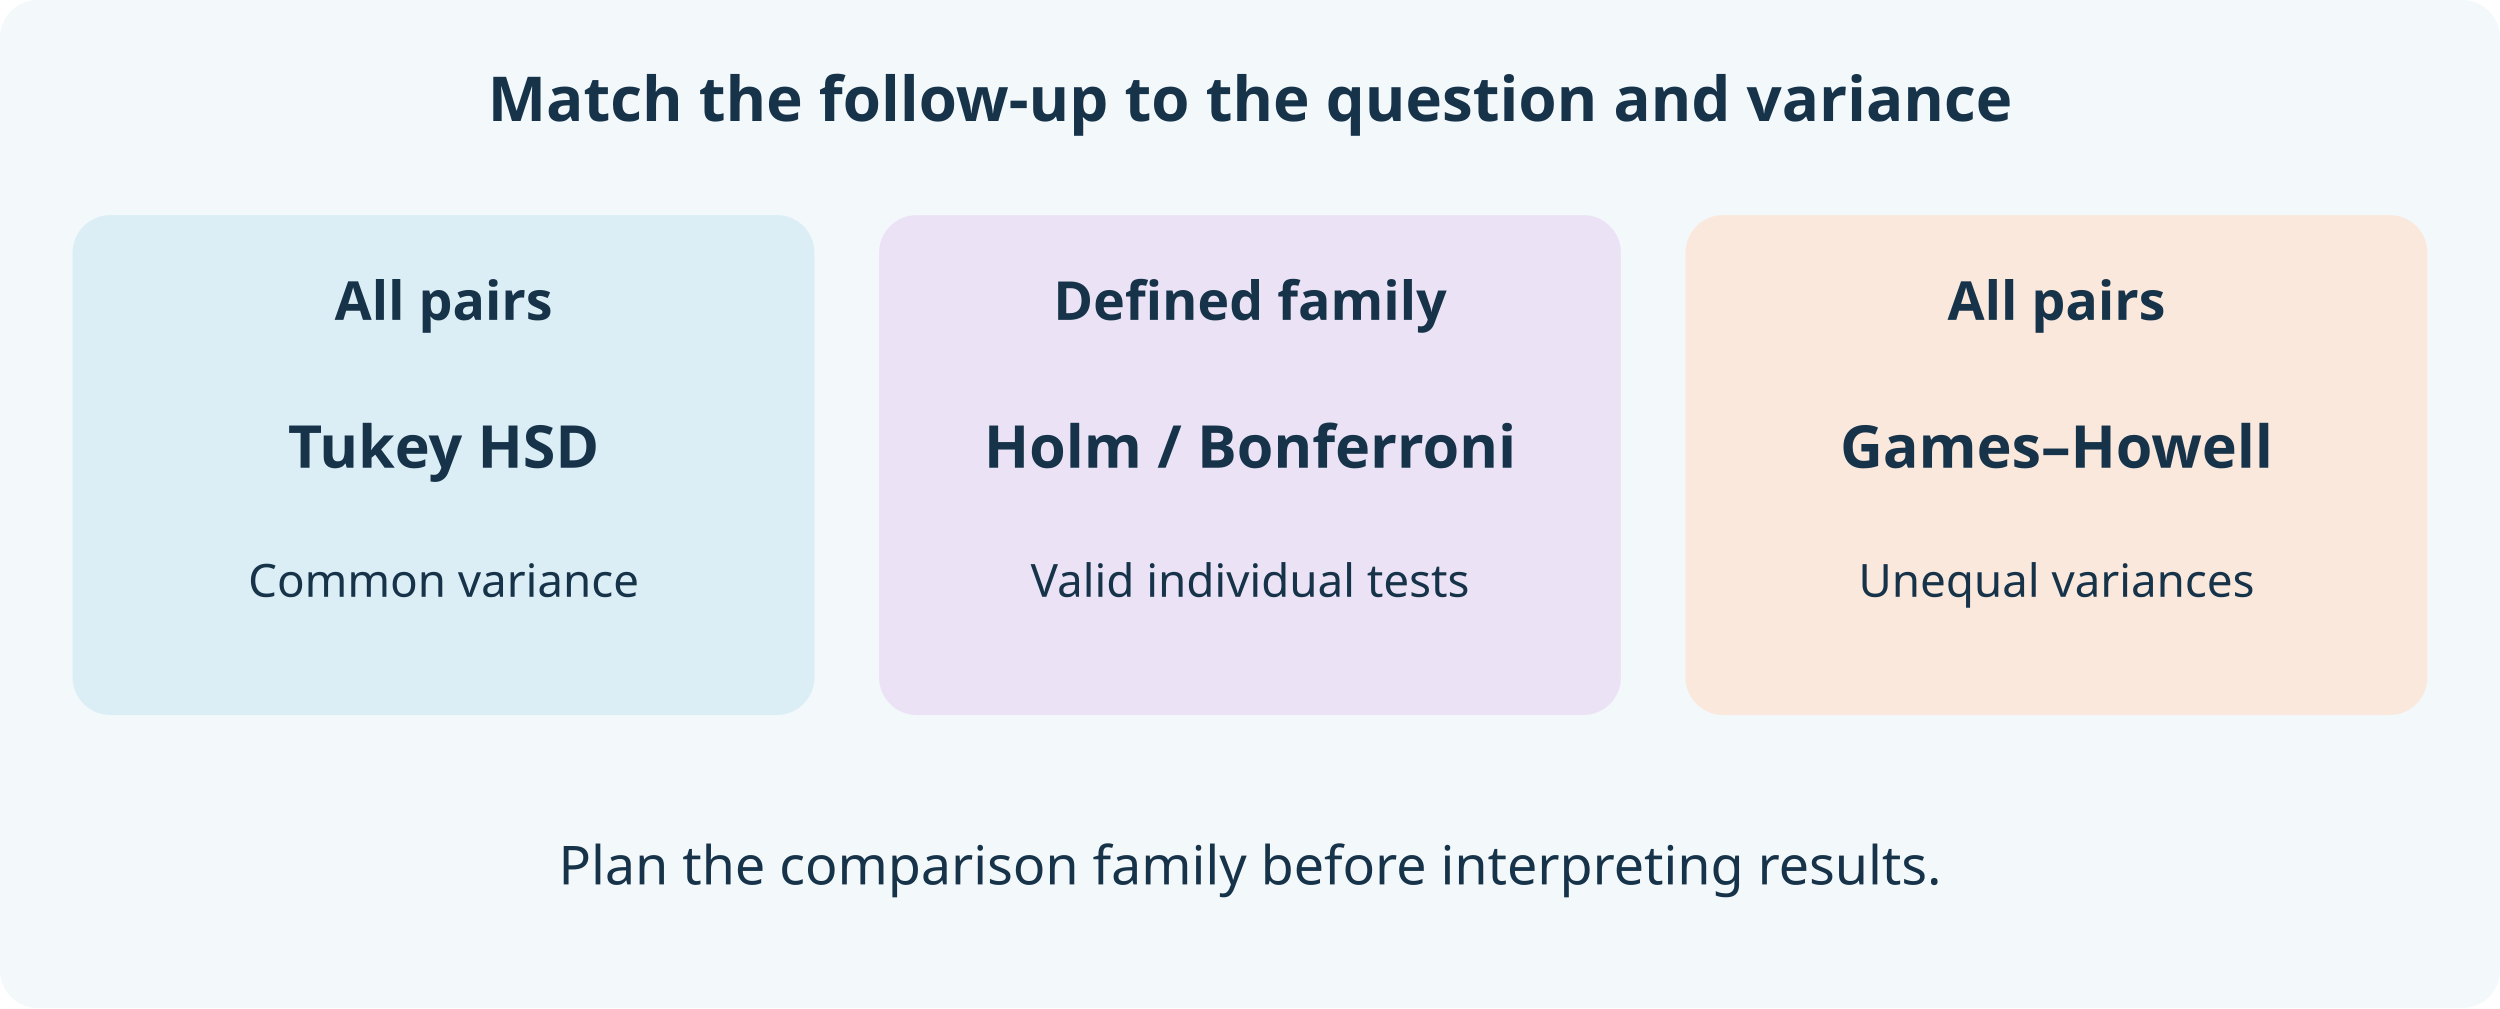
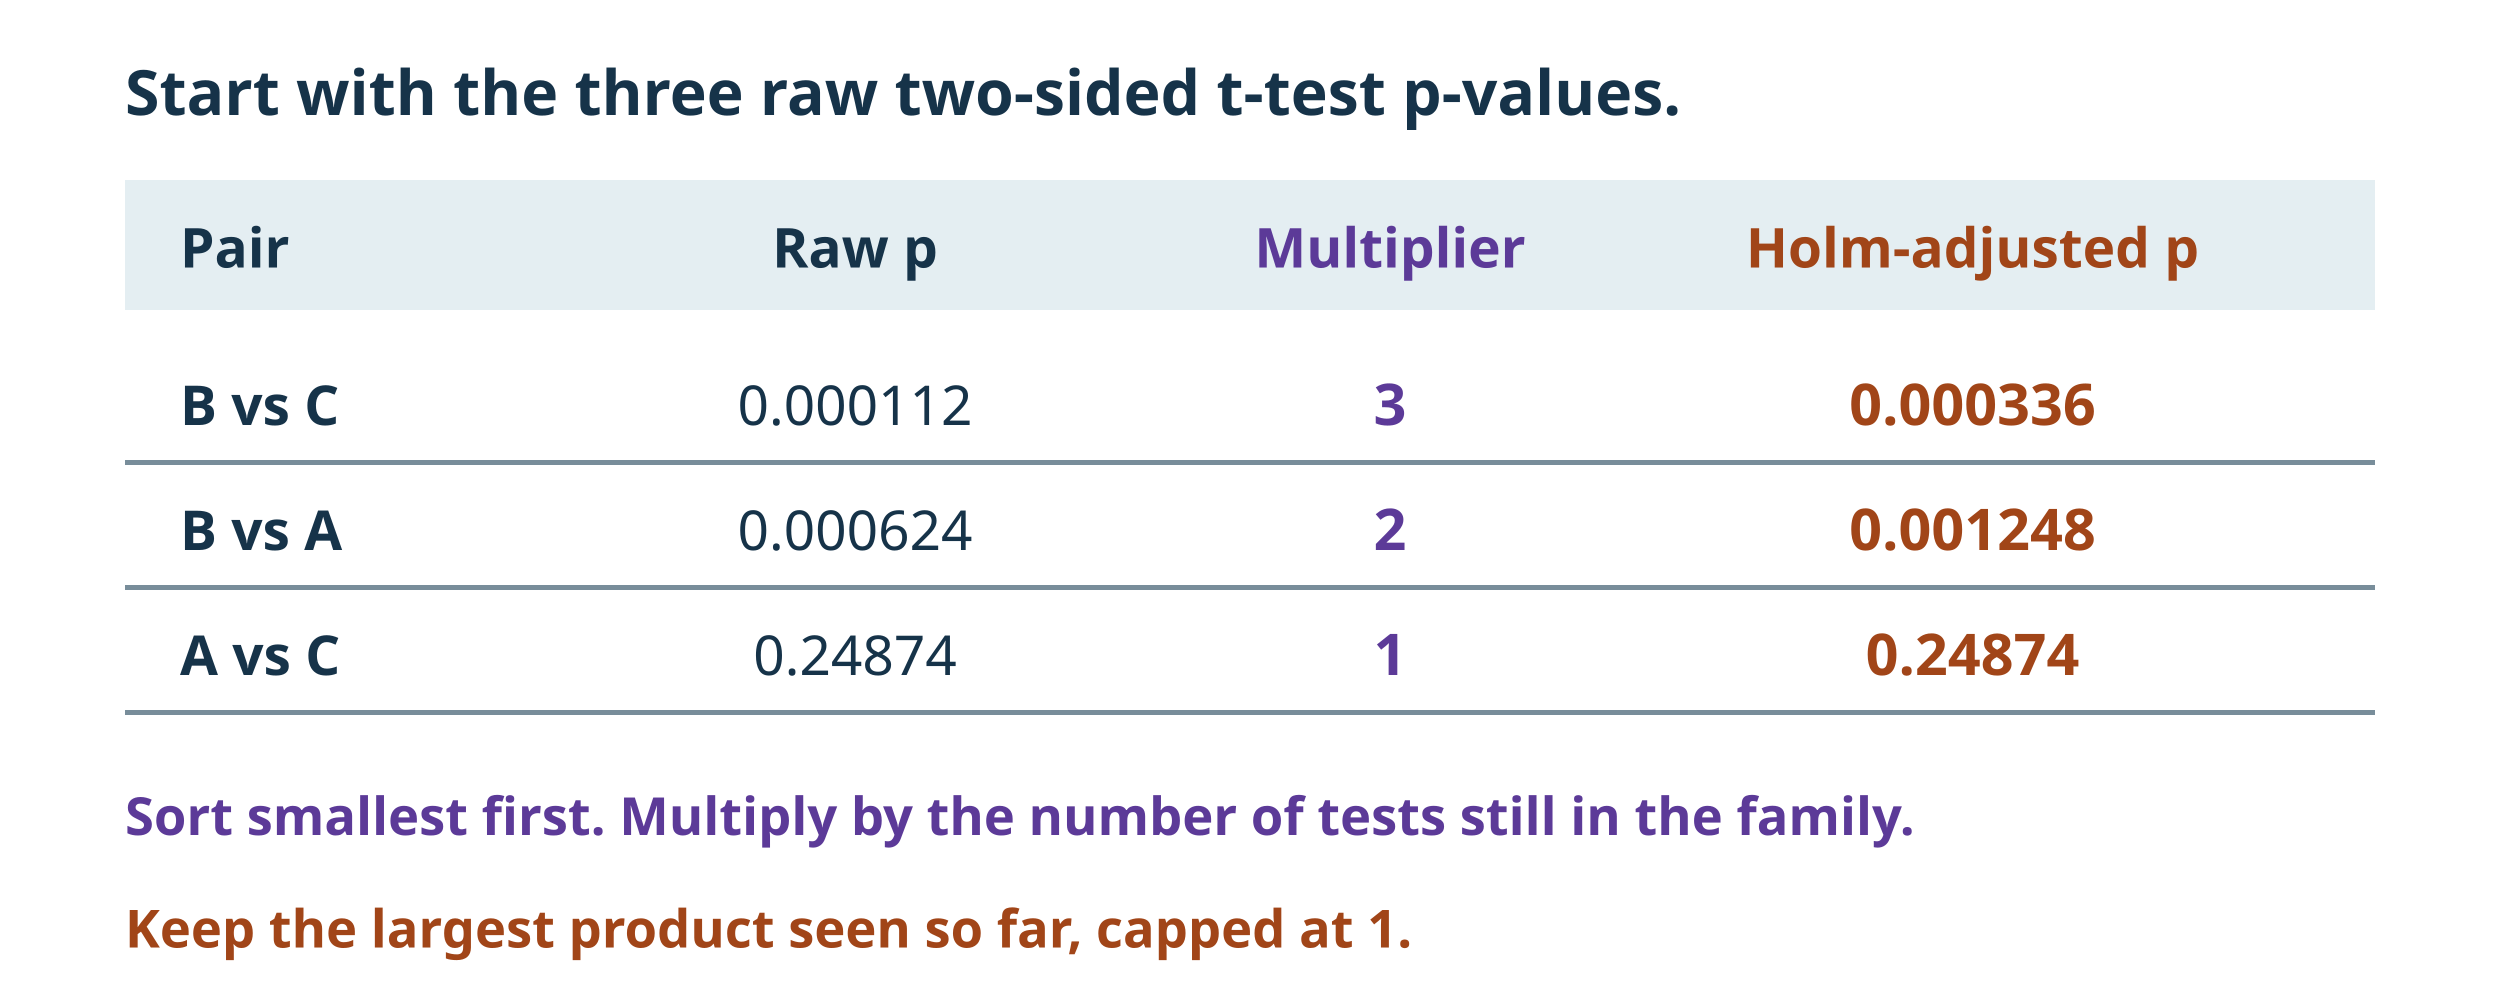
- <svg xmlns="http://www.w3.org/2000/svg" viewBox="0 0 930 375" role="img" aria-labelledby="title desc">
-   <rect x="0" y="0" width="930" height="375" rx="14" fill="#f3f8fb" />
-   <g font-family="system-ui, sans-serif">
-     <text x="465" y="45" text-anchor="middle" font-size="23" font-weight="700" fill="#163349">Match the follow-up to the question and variance</text>
-     <rect x="27" y="80" width="276" height="186" rx="14" fill="#dceef5" />
-     <text x="165" y="119" text-anchor="middle" font-size="20" font-weight="700" fill="#163349">All pairs</text>
-     <text x="165" y="174" text-anchor="middle" font-size="22" font-weight="700" fill="#163349">Tukey HSD</text>
-     <text x="165" y="222" text-anchor="middle" font-size="17" font-weight="500" fill="#163349">Common variance</text>
-     <rect x="327" y="80" width="276" height="186" rx="14" fill="#ebe3f5" />
-     <text x="465" y="119" text-anchor="middle" font-size="20" font-weight="700" fill="#163349">Defined family</text>
-     <text x="465" y="174" text-anchor="middle" font-size="22" font-weight="700" fill="#163349">Holm / Bonferroni</text>
-     <text x="465" y="222" text-anchor="middle" font-size="17" font-weight="500" fill="#163349">Valid individual tests</text>
-     <rect x="627" y="80" width="276" height="186" rx="14" fill="#fae8dd" />
-     <text x="765" y="119" text-anchor="middle" font-size="20" font-weight="700" fill="#163349">All pairs</text>
-     <text x="765" y="174" text-anchor="middle" font-size="22" font-weight="700" fill="#163349">Games–Howell</text>
-     <text x="765" y="222" text-anchor="middle" font-size="17" font-weight="500" fill="#163349">Unequal variances</text>
-     <text x="465" y="329" text-anchor="middle" font-size="20" font-weight="500" fill="#163349">Plan the comparison family before interpreting results.</text>
+ <svg xmlns="http://www.w3.org/2000/svg" viewBox="0 0 1000 400" font-family="system-ui, sans-serif">
+   <text x="50" y="46" text-anchor="start" font-size="25" font-weight="700" fill="#163349">Start with the three raw two-sided t-test p-values.</text>
+   <rect x="50" y="72" width="900" height="52" fill="#10698a" fill-opacity=".11" />
+   <text x="72" y="107" text-anchor="start" font-size="22" font-weight="700" fill="#163349">Pair</text>
+   <text x="342" y="107" text-anchor="middle" font-size="22" font-weight="700" fill="#163349">Raw p</text>
+   <text x="72" y="170" text-anchor="start" font-size="22" font-weight="650" fill="#163349">B vs C</text>
+   <text x="342" y="170" text-anchor="middle" font-size="22" font-weight="400" fill="#163349">0.000112</text>
+   <path d="M50 185H950" fill="none" stroke="#788d9a" stroke-width="2" />
+   <text x="72" y="220" text-anchor="start" font-size="22" font-weight="650" fill="#163349">B vs A</text>
+   <text x="342" y="220" text-anchor="middle" font-size="22" font-weight="400" fill="#163349">0.000624</text>
+   <path d="M50 235H950" fill="none" stroke="#788d9a" stroke-width="2" />
+   <text x="72" y="270" text-anchor="start" font-size="22" font-weight="650" fill="#163349">A vs C</text>
+   <text x="342" y="270" text-anchor="middle" font-size="22" font-weight="400" fill="#163349">0.24874</text>
+   <path d="M50 285H950" fill="none" stroke="#788d9a" stroke-width="2" />
+   <g data-svg-stage="1">
+     <text x="556" y="107" text-anchor="middle" font-size="22" font-weight="700" fill="#5c3a98">Multiplier</text>
+     <text x="556" y="170" text-anchor="middle" font-size="23" font-weight="700" fill="#5c3a98">3</text>
+     <text x="556" y="220" text-anchor="middle" font-size="23" font-weight="700" fill="#5c3a98">2</text>
+     <text x="556" y="270" text-anchor="middle" font-size="23" font-weight="700" fill="#5c3a98">1</text>
+     <text x="50" y="334" text-anchor="start" font-size="21" font-weight="650" fill="#5c3a98">Sort smallest first. Multiply by the number of tests still in the family.</text>
+   </g>
+   <g data-svg-stage="2">
+     <text x="789" y="107" text-anchor="middle" font-size="22" font-weight="700" fill="#a14518">Holm-adjusted p</text>
+     <text x="789" y="170" text-anchor="middle" font-size="23" font-weight="700" fill="#a14518">0.000336</text>
+     <text x="789" y="220" text-anchor="middle" font-size="23" font-weight="700" fill="#a14518">0.001248</text>
+     <text x="789" y="270" text-anchor="middle" font-size="23" font-weight="700" fill="#a14518">0.24874</text>
+     <text x="50" y="379" text-anchor="start" font-size="21" font-weight="650" fill="#a14518">Keep the largest product seen so far, capped at 1.</text>
  </g>
</svg>
